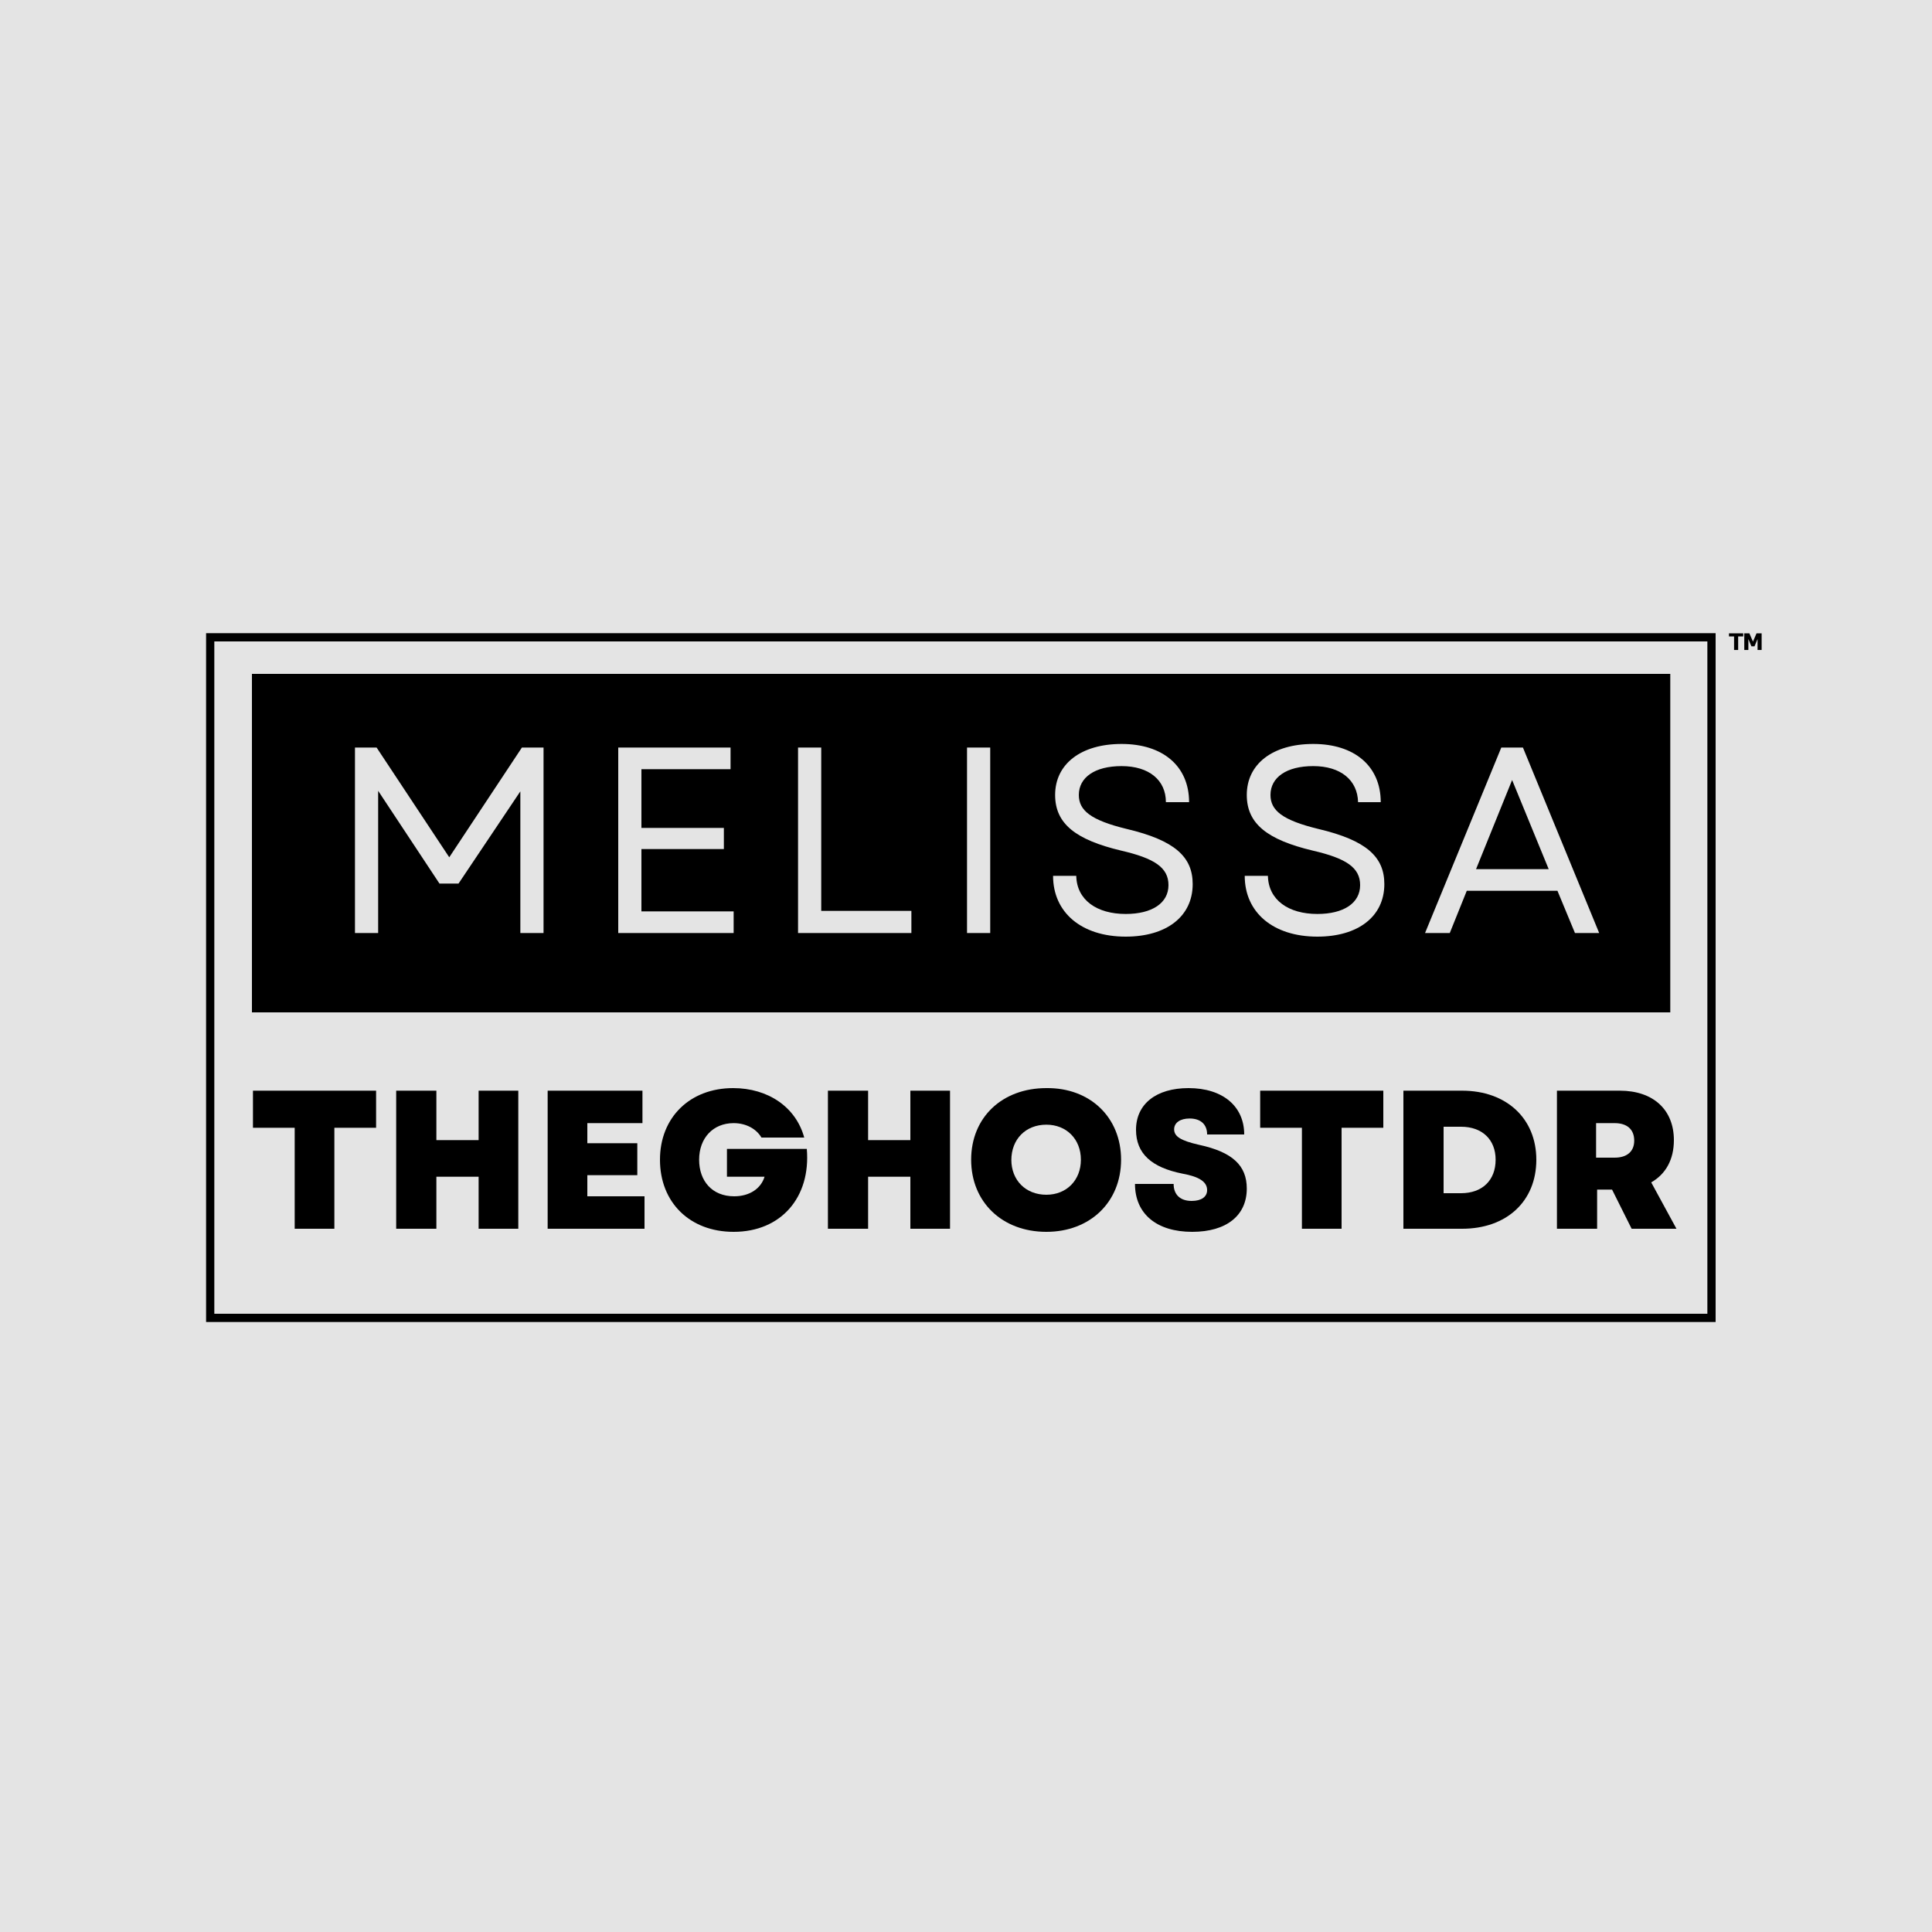
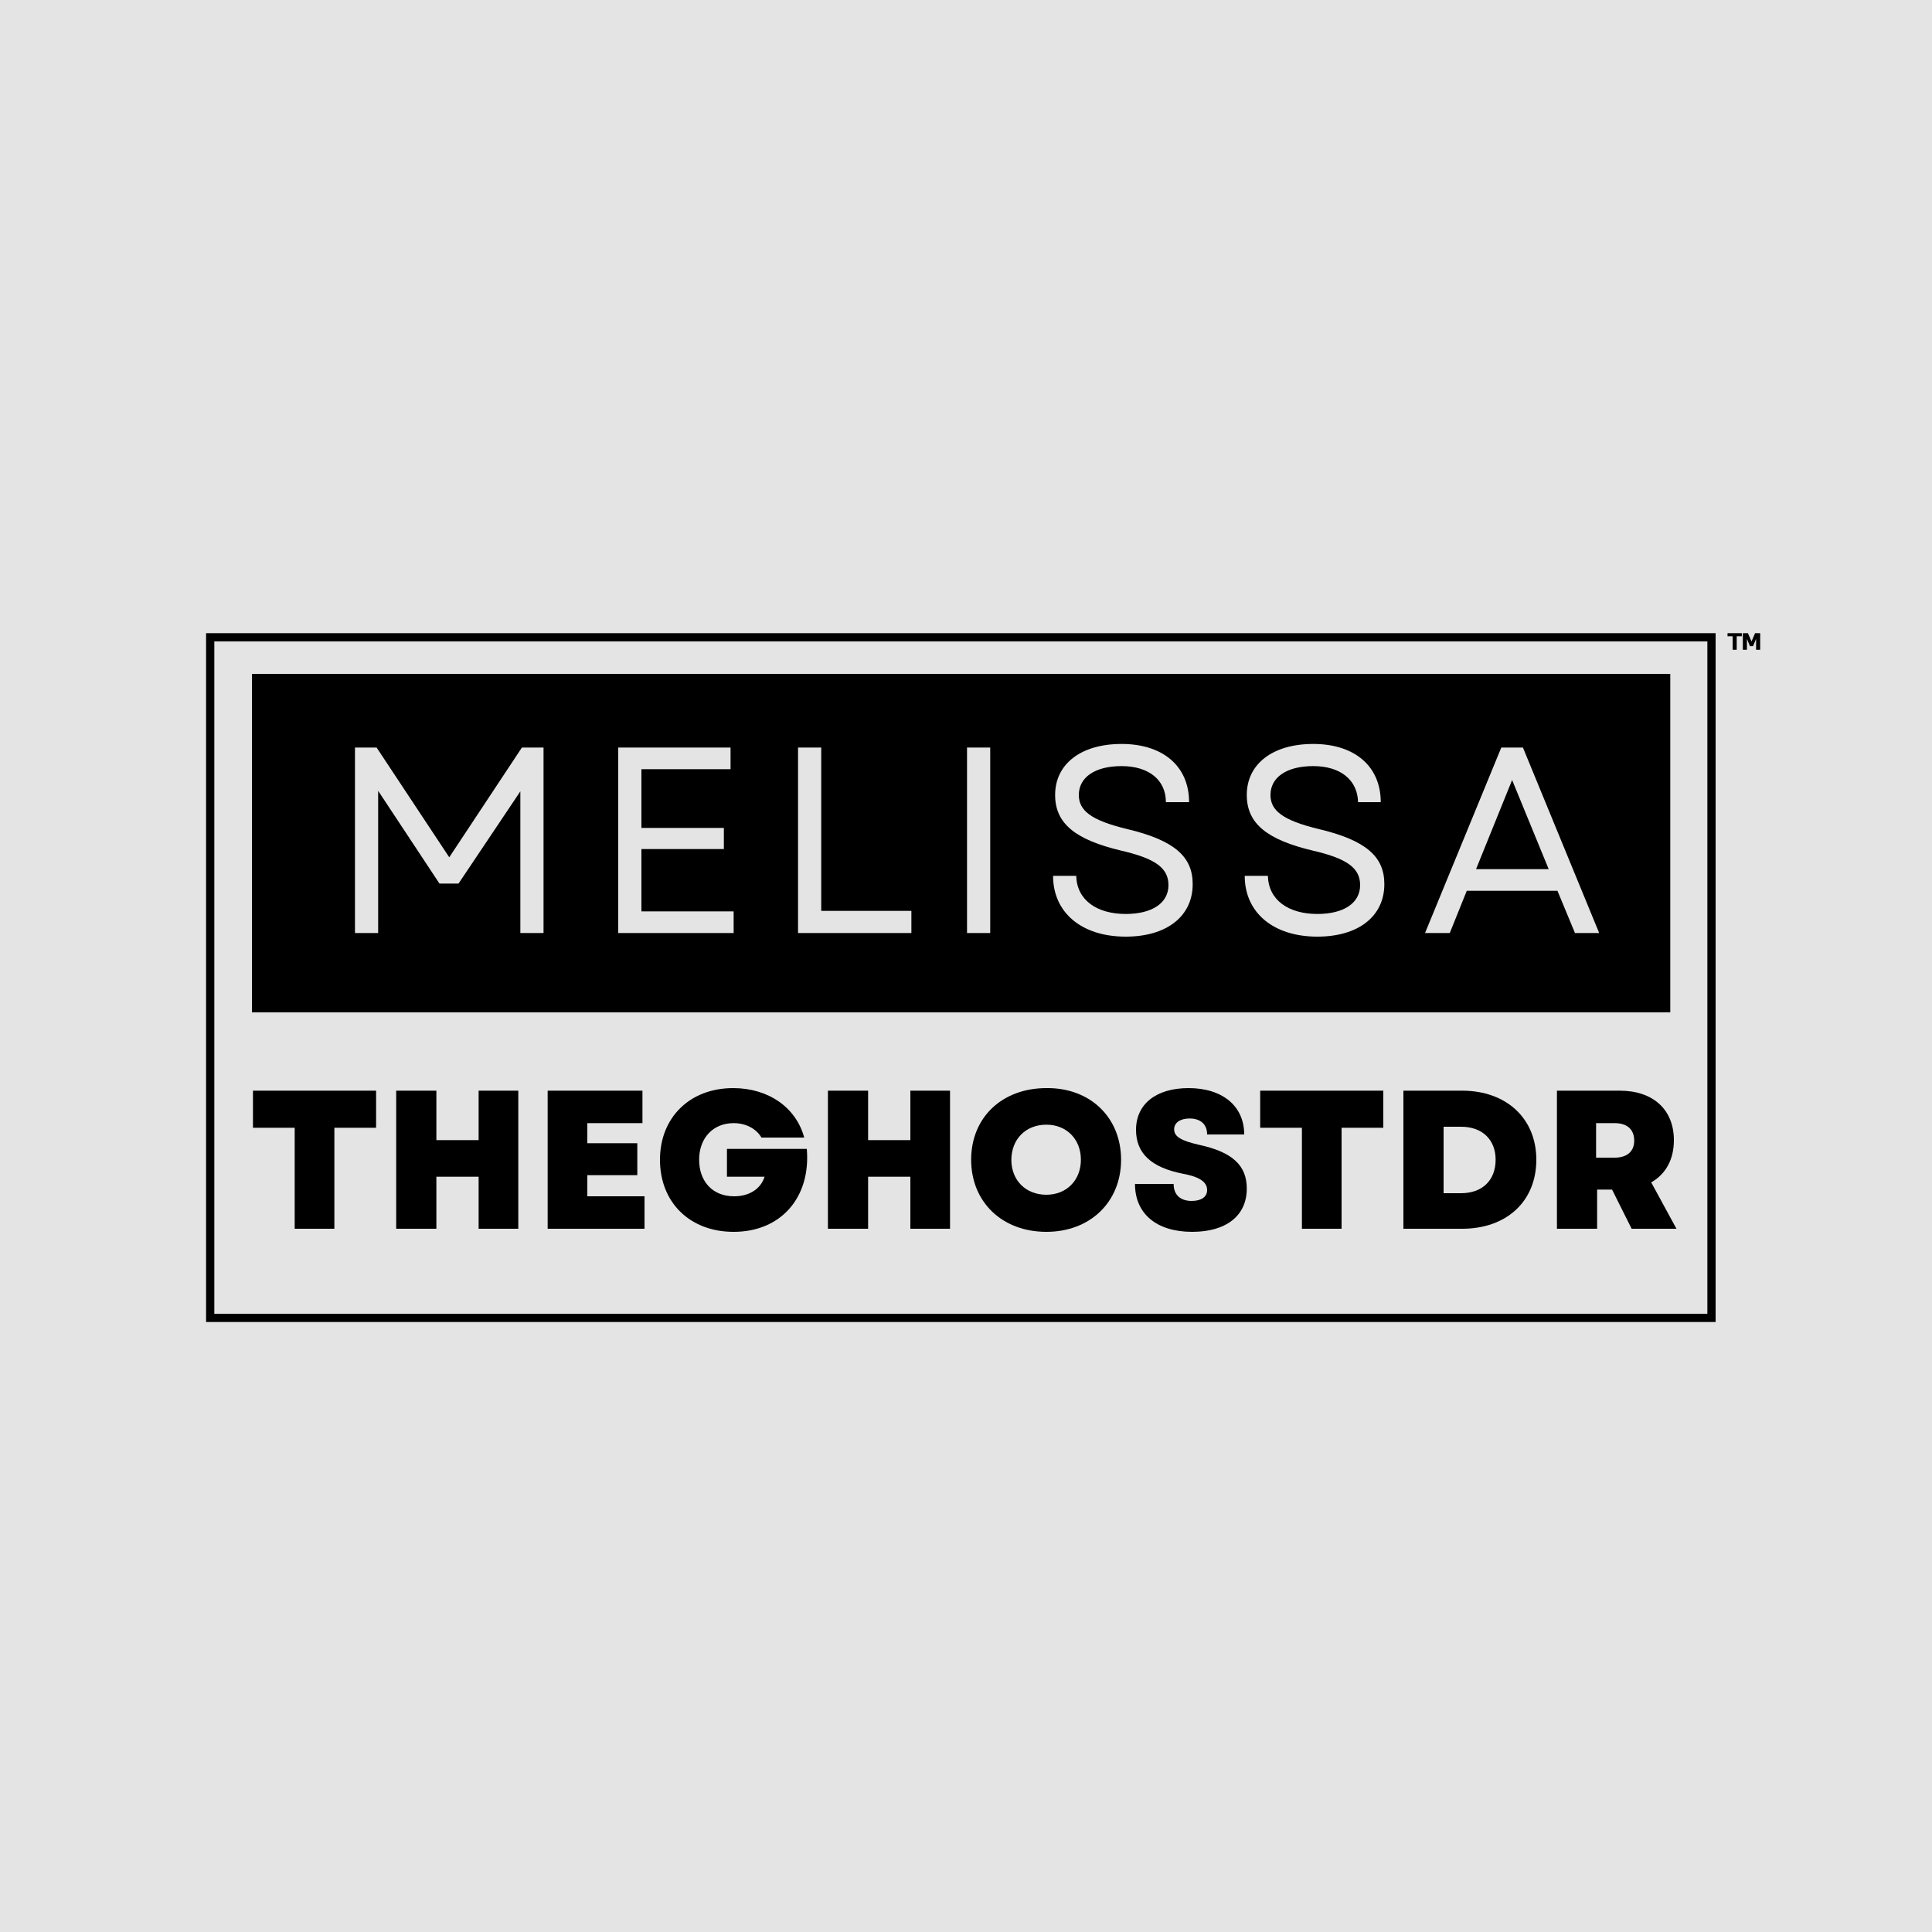
<svg xmlns="http://www.w3.org/2000/svg" baseProfile="tiny-ps" version="1.2" viewBox="0 0 375 375">
  <g id="Bkg">
    <rect fill="#e4e4e4" width="375" height="375" />
  </g>
  <g id="Logo">
    <g id="Rects">
      <path fill="#000000" d="M 40,122.9 V 256.6 H 333 V 122.9 Z m 1.6,1.6 H 331.4 V 255 H 41.6 Z" />
      <path fill="#000000" d="M 48.9,130.8 H 324.2 v 65.7 H 48.9 Z" />
    </g>
    <g id="Melissa">
      <path fill="#e4e4e4" transform="translate(63.6,181.1)" d="M 5.3 0 L 9.8 0 L 9.8 -27.6 L 21.7 -9.6 L 25.4 -9.6 L 37.4 -27.5 L 37.4 0 L 41.9 0 L 41.9 -36 L 37.7 -36 L 23.6 -14.7 L 9.5 -36 L 5.3 -36 Z M 5.3 0" />
      <path fill="#e4e4e4" transform="translate(114.7, 181.1)" d="M 5.3 0 L 27.7 0 L 27.7 -4.2 L 9.8 -4.2 L 9.8 -16.3 L 25.8 -16.3 L 25.8 -20.4 L 9.8 -20.4 L 9.8 -31.8 L 27.1 -31.8 L 27.1 -36 L 5.3 -36 Z M 5.3 0" />
      <path fill="#e4e4e4" transform="translate(149.6, 181.1)" d="M 5.3 0 L 27.3 0 L 27.3 -4.3 L 9.8 -4.3 L 9.8 -36 L 5.3 -36 Z M 5.3 0" />
      <path fill="#e4e4e4" transform="translate(182.4, 181.1)" d="M 5.3 0 L 9.8 0 L 9.8 -36 L 5.3 -36 Z M 5.3 0" />
      <path fill="#e4e4e4" transform="translate(201.3, 181.1)" d="M 17.2 0.7 C 25.1 0.7 30.2 -3.2 30.2 -9.5 C 30.2 -14.8 26.7 -18 17.4 -20.2 C 10.4 -21.9 8.1 -23.8 8.1 -26.8 C 8.1 -30.2 11.2 -32.4 16.4 -32.4 C 21.7 -32.4 25 -29.7 25 -25.4 L 29.5 -25.4 C 29.5 -32.4 24.4 -36.7 16.4 -36.7 C 8.5 -36.7 3.5 -32.8 3.5 -26.8 C 3.5 -21.2 7.5 -18.1 16.3 -16 C 22.8 -14.5 25.5 -12.7 25.5 -9.3 C 25.5 -5.8 22.3 -3.7 17.2 -3.7 C 11.6 -3.7 7.7 -6.4 7.6 -11.1 L 3.1 -11.1 C 3.1 -4 8.6 0.7 17.2 0.7 Z M 17.2 0.7" />
      <path fill="#e4e4e4" transform="translate(238.5, 181.1)" d="M 17.2 0.7 C 25.1 0.7 30.2 -3.2 30.2 -9.5 C 30.2 -14.8 26.7 -18 17.4 -20.2 C 10.4 -21.9 8.1 -23.8 8.1 -26.8 C 8.1 -30.2 11.2 -32.4 16.4 -32.4 C 21.7 -32.4 25 -29.7 25.1 -25.4 L 29.5 -25.4 C 29.5 -32.4 24.4 -36.7 16.4 -36.7 C 8.5 -36.7 3.5 -32.8 3.5 -26.8 C 3.5 -21.2 7.5 -18.1 16.3 -16 C 22.8 -14.5 25.5 -12.7 25.5 -9.3 C 25.5 -5.8 22.3 -3.7 17.2 -3.7 C 11.6 -3.7 7.7 -6.4 7.6 -11.1 L 3.1 -11.1 C 3.1 -4 8.6 0.7 17.2 0.7 Z M 17.2 0.7" />
      <path fill="#e4e4e4" transform="translate(275.7, 181.1)" d="M 0.9 0 L 5.7 0 L 9 -8.2 L 26.6 -8.2 L 30 0 L 34.7 0 L 19.9 -36 L 15.7 -36 Z M 10.8 -12.4 L 17.8 -29.7 L 24.9 -12.4 Z M 10.8 -12.4" />
    </g>
    <g id="TheGhostDr">
      <path fill="#000000" transform="translate(48, 238.5)" d="M 9.2 0 L 16.9 0 L 16.9 -19.6 L 25 -19.6 L 25 -26.8 L 1.1 -26.8 L 1.1 -19.6 L 9.2 -19.6 Z M 9.2 0" />
      <path fill="#000000" transform="translate(74.1, 238.5)" d="M 18.8 0 L 26.5 0 L 26.5 -26.8 L 18.8 -26.8 L 18.8 -17.2 L 10.6 -17.2 L 10.6 -26.8 L 2.8 -26.8 L 2.8 0 L 10.6 0 L 10.6 -10.1 L 18.8 -10.1 Z M 18.8 0" />
      <path fill="#000000" transform="translate(103.5, 238.5)" d="M 2.8 0 L 21.6 0 L 21.6 -6.3 L 10.5 -6.3 L 10.5 -10.4 L 20.2 -10.4 L 20.2 -16.6 L 10.5 -16.6 L 10.5 -20.5 L 21.2 -20.5 L 21.2 -26.8 L 2.8 -26.8 Z M 2.8 0" />
      <path fill="#000000" transform="translate(126.8, 238.5)" d="M 15.6 0.6 C 24.8 0.6 30.6 -6.1 29.8 -15.5 L 14.3 -15.5 L 14.3 -10.1 L 21.6 -10.1 C 20.9 -7.8 18.7 -6.3 15.7 -6.3 C 11.4 -6.3 8.9 -9.3 8.9 -13.4 C 8.9 -17.6 11.6 -20.5 15.6 -20.5 C 18 -20.5 20 -19.4 21 -17.7 L 29.3 -17.7 C 27.7 -23.6 22.3 -27.3 15.5 -27.3 C 7.1 -27.3 1.3 -21.6 1.3 -13.4 C 1.3 -5.1 7.1 0.6 15.6 0.6 Z M 15.6 0.6" />
      <path fill="#000000" transform="translate(157.9, 238.5)" d="M 18.8 0 L 26.5 0 L 26.5 -26.8 L 18.8 -26.8 L 18.8 -17.2 L 10.6 -17.2 L 10.6 -26.8 L 2.8 -26.8 L 2.8 0 L 10.6 0 L 10.6 -10.1 L 18.8 -10.1 Z M 18.8 0" />
      <path fill="#000000" transform="translate(187.2, 238.5)" d="M 15.9 0.6 C 24.4 0.6 30.4 -5.2 30.4 -13.4 C 30.4 -21.6 24.4 -27.4 15.9 -27.3 C 7.3 -27.3 1.3 -21.6 1.3 -13.4 C 1.3 -5.2 7.3 0.6 15.9 0.6 Z M 9.1 -13.3 C 9.1 -17.4 11.9 -20.2 15.9 -20.2 C 19.8 -20.2 22.6 -17.4 22.6 -13.4 C 22.6 -9.4 19.8 -6.6 15.9 -6.6 C 11.9 -6.6 9.1 -9.4 9.1 -13.4 Z M 9.1 -13.4" />
      <path fill="#000000" transform="translate(219, 238.5)" d="M 12.4 0.6 C 19.1 0.6 23 -2.6 23 -7.8 C 23 -12.3 20.2 -14.9 13.7 -16.3 C 10.2 -17.1 8.9 -17.9 8.9 -19.3 C 8.9 -20.6 10.1 -21.4 11.9 -21.4 C 14 -21.4 15.3 -20.3 15.3 -18.3 L 22.5 -18.3 C 22.5 -23.8 18.3 -27.3 11.7 -27.3 C 5.4 -27.3 1.5 -24.2 1.5 -19.2 C 1.5 -14.6 4.5 -11.9 10.5 -10.7 C 13.8 -10.1 15.3 -9.1 15.3 -7.5 C 15.3 -6.2 14.2 -5.4 12.3 -5.4 C 10.1 -5.4 8.8 -6.6 8.8 -8.7 L 1.3 -8.7 C 1.3 -2.9 5.5 0.6 12.4 0.6 Z M 12.4 0.6" />
      <path fill="#000000" transform="translate(243.5, 238.5)" d="M 9.2 0 L 16.9 0 L 16.9 -19.6 L 25 -19.6 L 25 -26.8 L 1.1 -26.8 L 1.1 -19.6 L 9.2 -19.6 Z M 9.2 0" />
      <path fill="#000000" transform="translate(269.6, 238.5)" d="M 2.8 0 L 14.2 0 C 22.8 0 28.6 -5.3 28.6 -13.4 C 28.6 -21.4 22.8 -26.8 14.2 -26.8 L 2.8 -26.8 Z M 10.6 -6.9 L 10.6 -19.8 L 14 -19.8 C 18.1 -19.8 20.7 -17.3 20.7 -13.4 C 20.7 -9.4 18.1 -6.9 14 -6.9 Z M 10.6 -6.9" />
      <path fill="#000000" transform="translate(299.4, 238.5)" d="M 2.8 0 L 10.6 0 L 10.6 -7.6 L 13.5 -7.6 L 17.3 0 L 26 0 L 21.1 -9 C 23.9 -10.6 25.5 -13.4 25.5 -17.2 C 25.5 -23.1 21.5 -26.8 15 -26.8 L 2.8 -26.8 Z M 10.4 -13.8 L 10.4 -20.5 L 14 -20.5 C 16.4 -20.5 17.8 -19.3 17.8 -17.1 C 17.8 -15 16.4 -13.8 14 -13.8 Z M 10.4 -13.8" />
    </g>
    <g id="Trademark">
-       <path fill="#000000" transform="scale(0.9908218,1.009263)" d="m 341.5,122.4 h -1 v 2.6 h -0.8 v -2.6 h -1 v -0.6 h 2.8 z m 3.6,2.6 h -0.8 v -2.1 l -0.6,1.4 h -0.6 l -0.6,-1.4 v 2.1 h -0.8 v -3.2 h 1 l 0.7,1.6 0.7,-1.6 h 1 z" />
+       <path fill="#000000" transform="scale(0.99,1.009)" d="m 341.5,122.4 h -1 v 2.6 h -0.8 v -2.6 h -1 v -0.6 h 2.8 z m 3.6,2.6 h -0.8 v -2.1 l -0.6,1.4 h -0.6 l -0.6,-1.4 v 2.1 h -0.8 v -3.2 h 1 l 0.7,1.6 0.7,-1.6 h 1 z" />
    </g>
  </g>
</svg>
